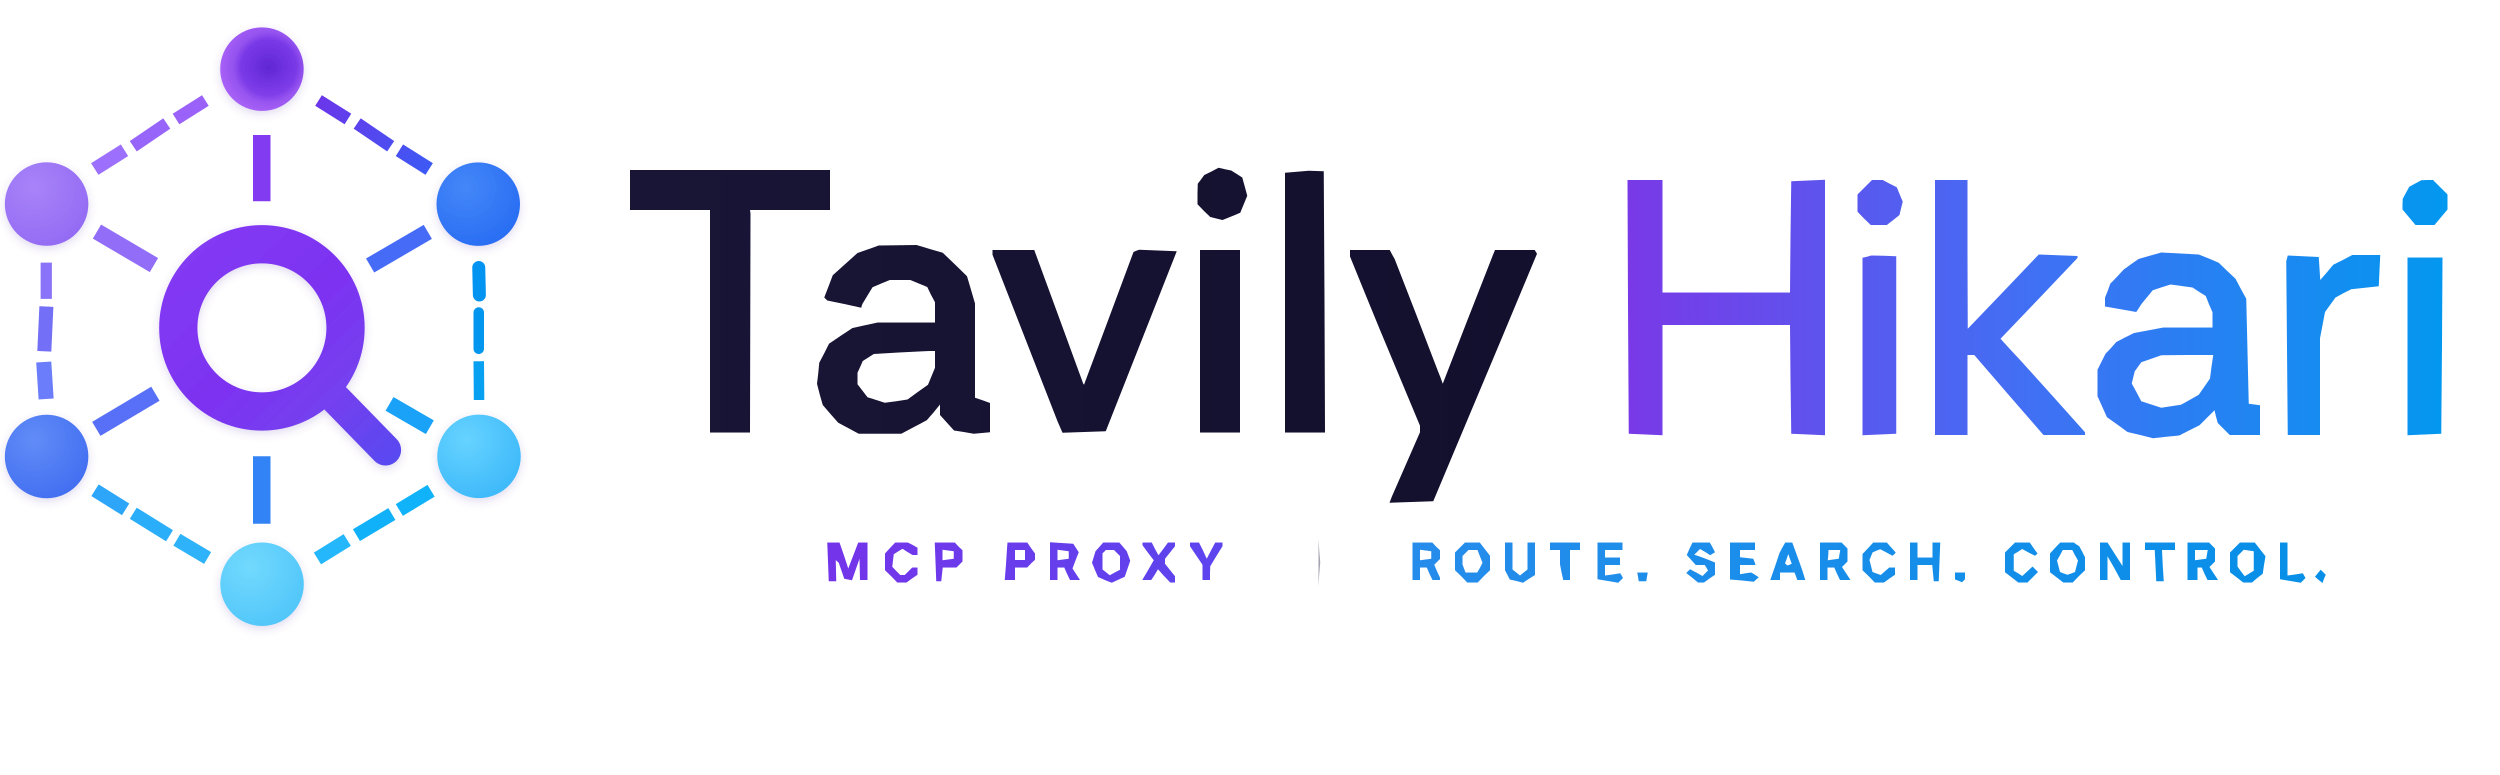
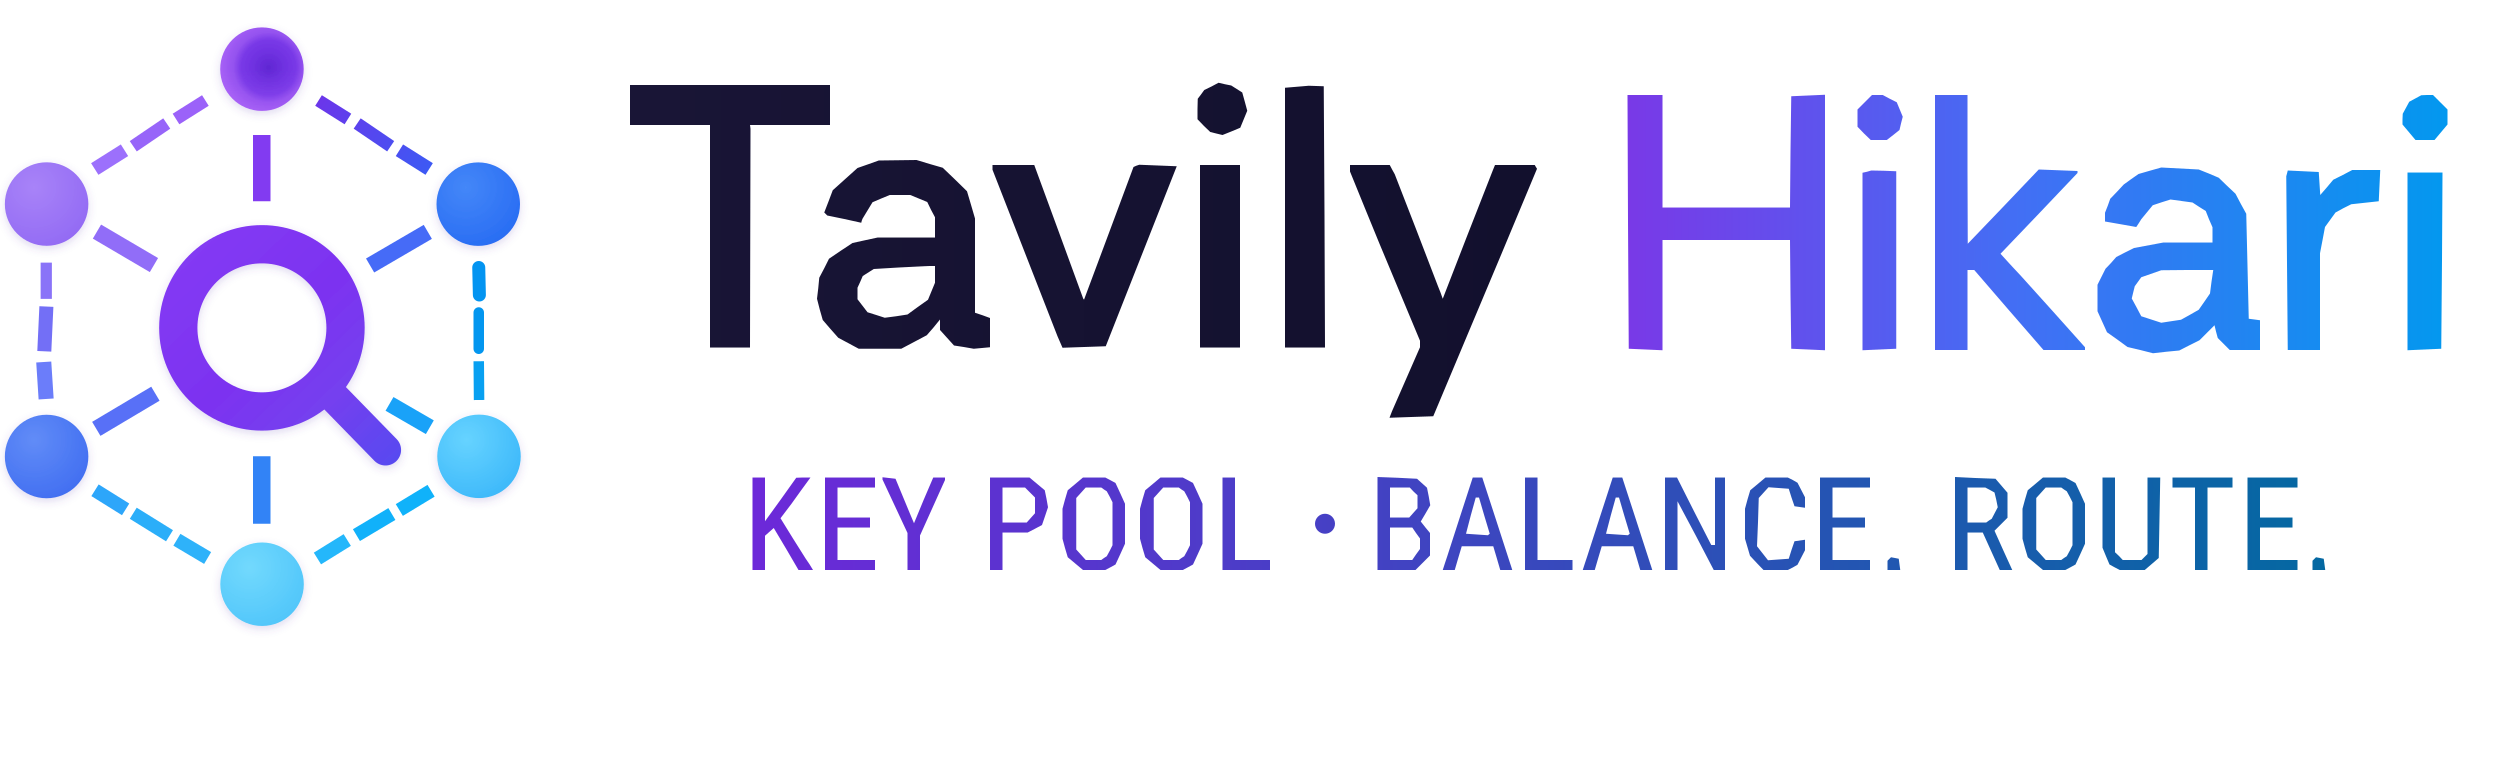
<svg xmlns="http://www.w3.org/2000/svg" width="1000" height="310" viewBox="0 0 1000 310" color-interpolation="sRGB">
  <defs>
    <radialGradient id="node-top-gradient" cx="58%" cy="48%" r="60%">
      <stop offset="0" stop-color="#6027D3" />
      <stop offset="35%" stop-color="#7132E2" />
      <stop offset="55%" stop-color="#7939E7" />
      <stop offset="70%" stop-color="#9452EF" />
      <stop offset="100%" stop-color="#A962F7" />
    </radialGradient>
    <linearGradient id="node-top-lighting" x1="0" y1="0" x2="0" y2="1">
      <stop offset="50%" stop-color="#C878FF" stop-opacity="0" />
      <stop offset="100%" stop-color="#C878FF" stop-opacity="0.12" />
    </linearGradient>
    <radialGradient id="node-upper-left-gradient" cx="35%" cy="30%" r="75%">
      <stop offset="0" stop-color="#A883F8" />
      <stop offset="100%" stop-color="#936BF4" />
    </radialGradient>
    <radialGradient id="node-upper-right-gradient" cx="35%" cy="30%" r="75%">
      <stop offset="0" stop-color="#4487F8" />
      <stop offset="100%" stop-color="#296DF3" />
    </radialGradient>
    <radialGradient id="node-lower-left-gradient" cx="35%" cy="30%" r="75%">
      <stop offset="0" stop-color="#618CF7" />
      <stop offset="100%" stop-color="#426FF1" />
    </radialGradient>
    <radialGradient id="node-lower-right-gradient" cx="35%" cy="30%" r="75%">
      <stop offset="0" stop-color="#66D3FF" />
      <stop offset="100%" stop-color="#3EB9FA" />
    </radialGradient>
    <radialGradient id="node-bottom-gradient" cx="35%" cy="30%" r="75%">
      <stop offset="0" stop-color="#72D9FD" />
      <stop offset="100%" stop-color="#51C6FA" />
    </radialGradient>
    <linearGradient id="edge-top-right-gradient" x1="127" y1="41" x2="172" y2="69" gradientUnits="userSpaceOnUse">
      <stop offset="0" stop-color="#6B36EA" />
      <stop offset="100%" stop-color="#3C5AF4" />
    </linearGradient>
    <linearGradient id="search-gradient" x1="72" y1="96" x2="157" y2="184" gradientUnits="userSpaceOnUse">
      <stop offset="0" stop-color="#843BF4" />
      <stop offset="45%" stop-color="#7C32F0" />
      <stop offset="72%" stop-color="#7540EF" />
      <stop offset="100%" stop-color="#5948F0" />
    </linearGradient>
    <filter id="soft-depth" x="-20%" y="-20%" width="140%" height="145%" color-interpolation-filters="sRGB">
      <feDropShadow dx="0" dy="1.2" stdDeviation="1.8" flood-color="#6048B8" flood-opacity="0.2" />
    </filter>
    <linearGradient id="wordmark-tavily-gradient" x1="2520" y1="0" x2="6150" y2="0" gradientUnits="userSpaceOnUse">
      <stop offset="0" stop-color="#191536" />
      <stop offset="1" stop-color="#12102D" />
    </linearGradient>
    <linearGradient id="wordmark-hikari-gradient" x1="6510" y1="0" x2="9790" y2="0" gradientUnits="userSpaceOnUse">
      <stop offset="0" stop-color="#7939E7" />
      <stop offset="0.48" stop-color="#426FF4" />
      <stop offset="1" stop-color="#0398EF" />
    </linearGradient>
-     <linearGradient id="tagline-primary-gradient" x1="3310" y1="0" x2="4890" y2="0" gradientUnits="userSpaceOnUse">
-       <stop offset="0" stop-color="#7434EA" />
-       <stop offset="1" stop-color="#5C45EE" />
-     </linearGradient>
-     <linearGradient id="tagline-secondary-gradient" x1="5650" y1="0" x2="9300" y2="0" gradientUnits="userSpaceOnUse">
-       <stop offset="0" stop-color="#268CEB" />
-       <stop offset="1" stop-color="#078FE8" />
+     <linearGradient id="tagline-flow-gradient" x1="2970" y1="0" x2="9350" y2="0" gradientUnits="userSpaceOnUse">
+       <stop offset="0" stop-color="#6D28D9" />
+       <stop offset="1" stop-color="#0369A1" />
    </linearGradient>
  </defs>
  <g id="mark-artwork">
    <g id="outer-network" fill="none" stroke-width="5" stroke-linecap="butt">
      <g id="edge-top-left">
        <line x1="70.4" y1="47.6" x2="82.15" y2="40.2" stroke="#9B62F9" />
        <line x1="53.3" y1="58.5" x2="66.7" y2="49.4" stroke="#9765F9" />
        <line x1="37.9" y1="67.6" x2="49.8" y2="60.1" stroke="#9C70FC" stroke-width="5.5" />
      </g>
      <g id="edge-top-right" stroke="url(#edge-top-right-gradient)">
        <line x1="127.415" y1="40.2" x2="139.165" y2="47.6" />
        <line x1="142.865" y1="49.4" x2="156.265" y2="58.5" />
        <line x1="159.765" y1="60.1" x2="171.665" y2="67.6" stroke-width="5.5" />
      </g>
      <g id="edge-right" stroke-width="4.2">
        <line x1="191.5" y1="107" x2="191.75" y2="118" stroke="#0394F1" stroke-width="5.2" stroke-linecap="round" />
        <line x1="191.5" y1="125" x2="191.5" y2="139.5" stroke="#0396EF" stroke-linecap="round" />
        <line x1="191.5" y1="144.5" x2="191.625" y2="160" stroke="#08A0F1" />
      </g>
      <g id="edge-bottom-right" stroke-width="5.5">
        <line x1="172.425" y1="196.3" x2="159.725" y2="204" stroke="#10B2FA" />
        <line x1="156.75" y1="205.6" x2="142.575" y2="214.05" stroke="#11B1FA" />
        <line x1="138.9" y1="216" x2="126.969" y2="223.4" stroke="#24B7FB" />
      </g>
      <g id="edge-bottom-left" stroke-width="5.5">
        <line x1="38" y1="196.1" x2="50.25" y2="203.75" stroke="#2DA6FA" />
        <line x1="53.3" y1="205.3" x2="67.8" y2="214.3" stroke="#2BAEF9" stroke-width="5.25" />
        <line x1="70.75" y1="215.9" x2="83.05" y2="223.2" stroke="#2EB2FA" />
      </g>
      <g id="edge-left" stroke-width="4.5">
        <line x1="18.5" y1="107.3" x2="18.5" y2="117.3" stroke="#8A73F8" stroke-linecap="square" />
        <line x1="18.555" y1="122.615" x2="17.723" y2="140.521" stroke="#736FF6" stroke-width="5.605" />
        <line x1="17.497" y1="144.805" x2="18.452" y2="159.59" stroke="#6B7DFA" stroke-width="6.026" />
      </g>
    </g>
    <g id="center-spokes" fill="none" stroke-linecap="butt">
      <line id="spoke-top" x1="104.7" y1="57.5" x2="104.7" y2="77" stroke="#823BF1" stroke-width="7" stroke-linecap="square" />
      <line id="spoke-upper-right" x1="171.12" y1="92.74" x2="148.04" y2="106.2" stroke="#466BF7" stroke-width="6.48" />
      <line id="spoke-lower-right" x1="171.93" y1="170.895" x2="155.8" y2="161.555" stroke="#19A2F8" stroke-width="6.33" />
      <line id="spoke-bottom" x1="104.7" y1="186" x2="104.7" y2="206" stroke="#3283F6" stroke-width="7" stroke-linecap="square" />
      <line id="spoke-lower-left" x1="38.515" y1="171.54" x2="62.16" y2="157.482" stroke="#5870F7" stroke-width="6.52" />
      <line id="spoke-upper-left" x1="38.78" y1="92.64" x2="61.572" y2="106.035" stroke="#916DF8" stroke-width="6.52" />
    </g>
    <g id="nodes" stroke="none" filter="url(#soft-depth)">
      <circle id="node-top" cx="104.782" cy="27.66" r="16.7" fill="url(#node-top-gradient)" />
      <circle id="node-top-lighting" cx="104.782" cy="27.66" r="16.7" fill="url(#node-top-lighting)" />
      <circle id="node-upper-right" cx="191.298" cy="81.66" r="16.7" fill="url(#node-upper-right-gradient)" />
      <circle id="node-lower-right" cx="191.6" cy="182.54" r="16.7" fill="url(#node-lower-right-gradient)" />
      <circle id="node-bottom" cx="104.825" cy="233.69" r="16.7" fill="url(#node-bottom-gradient)" />
      <circle id="node-lower-left" cx="18.641" cy="182.6" r="16.7" fill="url(#node-lower-left-gradient)" />
      <circle id="node-upper-left" cx="18.642" cy="81.62" r="16.7" fill="url(#node-upper-left-gradient)" />
    </g>
    <g id="search-symbol" fill="none" stroke="url(#search-gradient)" stroke-linecap="round" filter="url(#soft-depth)">
      <circle id="search-ring" cx="104.766" cy="131.143" r="33.45" stroke-width="15.307" />
      <line id="search-handle" x1="129.941" y1="155.097" x2="154.214" y2="179.983" stroke-width="12.43" />
    </g>
  </g>
-   <g id="wordmark">
+   <g id="wordmark" transform="translate(0 -34)">
    <g transform="translate(0,310) scale(0.1,-0.1)" id="wordmark-tavily" fill="url(#wordmark-tavily-gradient)">
      <path d="M4846 2414 l-29 -14 -13 -18 -13 -17 -1 -41 0 -41 25 -26 26 -25 24 -6 25 -6 35 14 36 15 14 34 14 34 -10 37 -10 36 -22 14 -22 14 -25 5 -26 6 -28 -15z M2520 2340 l0 -80 160 0 160 0 0 -445 0 -445 80 0 80 0 1 438 1 437 -1 8 -1 7 160 0 160 0 0 80 0 80 -400 0 -400 0 0 -80z M5188 2413 l-48 -4 0 -520 0 -519 80 0 80 0 -2 523 -3 522 -30 1 -30 1 -47 -4z M3473 2103 l-43 -15 -49 -44 -50 -45 -17 -45 -17 -44 6 -6 6 -6 68 -14 68 -15 2 8 3 8 20 33 20 33 35 15 34 14 41 0 41 0 34 -14 34 -14 15 -31 16 -30 0 -41 0 -40 -115 0 -114 0 -51 -11 -50 -11 -47 -31 -47 -32 -19 -38 -20 -38 -4 -42 -5 -42 11 -43 12 -42 31 -36 31 -35 41 -22 41 -22 85 0 85 0 51 27 51 27 27 31 26 32 0 -21 0 -21 28 -31 28 -31 39 -6 40 -7 33 3 32 3 0 59 0 58 -30 11 -30 10 0 189 0 188 -16 55 -16 54 -48 47 -49 47 -52 15 -53 16 -75 -1 -76 -1 -42 -15z m267 -440 l0 -34 -14 -34 -14 -34 -41 -29 -41 -30 -45 -7 -46 -6 -34 11 -35 11 -20 26 -20 26 0 23 0 23 11 24 10 23 22 14 22 14 100 6 100 5 23 1 22 0 0 -33z M3970 2091 l0 -10 130 -333 130 -333 10 -23 10 -23 87 3 86 3 142 360 142 360 -75 3 -75 3 -12 -4 -11 -5 -99 -266 -99 -265 -1 2 -2 2 -98 268 -98 267 -83 0 -84 0 0 -9z M4800 1735 l0 -365 80 0 80 0 0 365 0 365 -80 0 -80 0 0 -365z M5400 2087 l0 -13 59 -145 59 -144 81 -194 81 -194 0 -13 0 -13 -56 -128 -56 -128 -5 -13 -5 -13 87 3 88 3 63 150 63 150 145 345 144 345 -5 8 -4 7 -80 0 -79 0 -9 -22 -9 -23 -96 -245 -95 -245 -9 25 -10 25 -86 224 -87 224 -10 18 -10 19 -79 0 -80 0 0 -13z" />
    </g>
    <g transform="translate(0,310) scale(0.1,-0.1)" id="wordmark-hikari" fill="url(#wordmark-hikari-gradient)">
      <path d="M6512 1873 l3 -508 68 -3 67 -3 0 221 0 220 255 0 255 0 2 -217 3 -218 68 -3 67 -3 0 511 0 511 -67 -3 -68 -3 -3 -222 -2 -223 -255 0 -255 0 0 225 0 225 -70 0 -70 0 2 -507z M7459 2351 l-29 -29 0 -35 0 -34 26 -27 27 -26 32 0 32 0 26 20 25 20 6 26 7 27 -12 29 -12 29 -28 14 -28 15 -21 0 -22 0 -29 -29z M7740 1870 l0 -510 65 0 65 0 0 160 0 160 13 0 14 0 138 -160 139 -160 83 0 83 0 0 5 0 6 -127 142 -128 142 -42 45 -41 45 154 161 154 162 0 4 0 4 -77 3 -78 3 -142 -149 -142 -148 -1 298 0 297 -65 0 -65 0 0 -510z M9661 2366 l-24 -13 -13 -24 -13 -24 -1 -22 0 -21 26 -31 26 -31 38 0 38 0 26 31 26 31 0 30 0 30 -29 29 -29 29 -24 0 -23 -1 -24 -13z M8599 2077 l-45 -13 -30 -21 -29 -21 -27 -29 -27 -28 -10 -28 -11 -28 0 -18 0 -17 63 -11 62 -11 10 15 10 16 23 28 23 28 36 12 35 11 44 -6 44 -6 26 -17 27 -17 13 -33 14 -32 0 -31 0 -30 -98 0 -98 0 -59 -11 -59 -11 -36 -18 -35 -18 -21 -24 -22 -23 -16 -32 -16 -32 0 -53 0 -53 19 -42 19 -42 41 -29 41 -30 51 -12 51 -13 53 6 52 5 41 21 40 20 30 30 30 30 6 -25 7 -26 24 -24 24 -24 61 0 60 0 0 59 0 60 -22 3 -23 3 -5 210 -5 210 -22 40 -21 40 -34 32 -33 32 -40 17 -40 16 -75 4 -75 4 -46 -13z m247 -444 l-6 -47 -22 -32 -23 -33 -35 -20 -36 -20 -40 -6 -39 -6 -40 13 -40 13 -19 36 -19 35 6 25 6 24 13 18 13 18 40 14 40 14 104 1 104 0 -7 -47z M7468 2073 l-18 -4 0 -355 0 -355 68 3 67 3 0 355 0 355 -50 2 -50 1 -17 -5z M9148 2066 l-3 -11 3 -347 3 -348 64 0 65 0 0 194 0 193 10 52 10 53 21 29 21 29 31 17 32 16 55 6 55 6 3 63 3 62 -56 0 -56 0 -38 -20 -38 -19 -26 -31 -26 -30 -3 46 -3 46 -62 3 -62 3 -3 -12z M9630 1715 l0 -356 68 3 67 3 3 353 2 352 -70 0 -70 0 0 -355z" />
    </g>
  </g>
  <g id="tagline">
-     <g transform="translate(0,310) scale(0.1,-0.1)" id="tagline-primary" fill="url(#tagline-primary-gradient)">
-       <path d="M3312 853 l3 -78 15 0 15 0 -1 43 -1 42 6 -6 6 -5 11 -32 11 -32 15 -3 16 -3 15 43 15 43 1 -42 1 -43 15 0 15 0 0 75 0 75 -19 0 -18 0 -20 -52 -20 -52 -17 52 -18 52 -24 0 -25 0 3 -77z M3560 908 l-20 -22 0 -33 0 -34 25 -24 24 -25 18 0 19 0 22 16 22 15 0 15 0 14 -11 0 -10 0 -15 -15 -15 -15 -9 0 -9 0 -16 16 -16 17 3 25 3 25 17 11 18 11 20 -13 20 -12 10 0 10 0 0 15 0 14 -19 11 -20 10 -25 0 -25 0 -21 -22z M3742 853 l3 -78 10 0 10 0 3 28 3 27 28 0 27 0 12 12 12 12 0 22 0 23 -16 15 -15 16 -40 0 -40 0 3 -77z m73 27 l0 -15 -22 -3 -23 -3 0 21 0 21 23 -3 22 -3 0 -15z M4029 918 l-1 -13 -4 -62 -5 -63 21 0 20 0 0 25 0 25 24 0 25 0 15 16 16 15 0 12 0 13 -16 22 -15 22 -40 0 -39 0 -1 -12z m71 -38 l0 -20 -20 0 -20 0 0 20 0 20 20 0 20 0 0 -20z M4200 856 l0 -76 15 0 15 0 0 25 0 25 13 0 14 0 11 -25 12 -25 20 0 20 0 -15 23 -15 23 12 32 13 33 -11 17 -11 17 -47 3 -46 3 0 -75z m75 24 l0 -15 -22 -3 -23 -3 0 21 0 21 23 -3 22 -3 0 -15z M4398 913 l-16 -18 -7 -23 -7 -23 12 -29 12 -28 27 -12 28 -11 26 12 26 12 11 32 11 32 -7 19 -7 19 -15 18 -15 17 -32 0 -32 0 -15 -17z m70 -25 l12 -12 0 -28 0 -27 -21 -11 -20 -11 -15 12 -14 11 0 33 0 32 7 6 6 7 17 0 16 0 12 -12z M4570 925 l0 -6 22 -30 23 -30 -23 -40 -23 -39 18 0 18 0 14 21 13 22 24 -27 25 -26 9 0 10 0 0 13 0 12 -20 25 -20 25 0 10 0 10 20 25 20 25 0 8 0 7 -14 0 -14 0 -19 -26 -19 -25 -14 25 -13 26 -19 0 -18 0 0 -5z M4760 922 l0 -7 25 -37 25 -37 0 -30 0 -31 15 0 15 0 0 28 1 27 24 40 25 40 0 8 0 7 -15 0 -14 0 -17 -32 -17 -33 -15 33 -16 32 -18 0 -18 0 0 -8z" />
+     <g transform="translate(0,310) scale(0.1,-0.1)" id="tagline-primary" fill="url(#tagline-flow-gradient)">
+       <path d="M3010 1005 l0 -185 25 0 25 0 0 68 0 69 18 16 17 15 50 -84 49 -84 29 0 29 0 -14 23 -15 22 -51 81 -50 81 22 29 22 29 38 53 38 52 -29 0 -28 -1 -62 -87 -63 -87 0 88 0 87 -25 0 -25 0 0 -185z M3300 1005 l0 -185 100 0 100 0 0 20 0 20 -75 0 -75 0 0 65 0 65 65 0 65 0 0 20 0 20 -65 0 -65 0 0 60 0 60 75 0 75 0 0 20 0 20 -100 0 -100 0 0 -185z M3530 1187 l0 -5 50 -107 50 -107 0 -74 0 -74 25 0 25 0 0 69 0 69 50 111 50 111 0 5 0 5 -24 0 -23 0 -39 -91 -38 -92 -8 19 -8 19 -29 70 -29 70 -26 3 -26 3 0 -4z M3960 1005 l0 -185 25 0 25 0 0 75 0 75 50 0 51 0 29 15 28 15 12 35 12 36 -6 34 -7 34 -30 25 -31 26 -79 0 -79 0 0 -185z m160 125 l20 -20 0 -32 0 -31 -17 -19 -16 -18 -49 0 -48 0 0 70 0 70 45 0 45 0 20 -20z M4301 1164 l-30 -25 -11 -37 -10 -37 0 -60 0 -60 10 -37 11 -37 30 -25 31 -26 44 0 45 0 21 11 20 11 19 41 19 42 0 80 0 80 -19 42 -19 41 -20 11 -21 11 -45 0 -44 0 -31 -26z m115 -22 l11 -7 12 -22 11 -22 0 -86 0 -86 -11 -22 -12 -22 -11 -7 -11 -8 -31 0 -31 0 -19 21 -19 21 0 103 0 103 19 21 19 21 31 0 31 0 11 -8z M4611 1164 l-30 -25 -11 -37 -10 -37 0 -60 0 -60 10 -37 11 -37 30 -25 31 -26 44 0 45 0 21 11 20 11 19 41 19 42 0 80 0 80 -19 42 -19 41 -20 11 -21 11 -45 0 -44 0 -31 -26z m115 -22 l11 -7 12 -22 11 -22 0 -86 0 -86 -11 -22 -12 -22 -11 -7 -11 -8 -31 0 -31 0 -19 21 -19 21 0 103 0 103 19 21 19 21 31 0 31 0 11 -8z M4890 1005 l0 -185 95 0 95 0 0 20 0 20 -70 0 -70 0 0 165 0 165 -25 0 -25 0 0 -185z" />
    </g>
-     <g transform="translate(0,310) scale(0.1,-0.1)" id="tagline-separator" fill="#A6A1B0">
-       <path d="M5274 850 l0 -95 3 48 4 47 -4 48 -3 47 0 -95z" />
+     <g id="tagline-separator" transform="translate(0 310) scale(0.1 -0.1)" fill="url(#tagline-flow-gradient)">
+       <circle cx="5300" cy="1005.0" r="40" />
    </g>
-     <g transform="translate(0,310) scale(0.1,-0.1)" id="tagline-secondary" fill="url(#tagline-secondary-gradient)">
-       <path d="M5650 855 l0 -75 15 0 15 0 0 25 0 25 13 0 14 0 11 -25 12 -25 15 0 15 0 0 5 0 4 -12 26 -11 26 11 11 12 12 0 17 0 18 -16 15 -15 16 -40 0 -39 0 0 -75z m75 25 l0 -15 -22 -3 -23 -3 0 21 0 21 23 -3 22 -3 0 -15z M5840 910 l-20 -20 0 -35 0 -36 25 -24 24 -25 21 0 21 0 24 25 25 24 0 29 0 29 -21 27 -20 26 -30 0 -29 0 -20 -20z m80 -36 l10 -25 -10 -20 -11 -19 -23 0 -24 0 -6 16 -6 16 0 17 0 17 12 12 12 12 18 0 18 0 10 -26z M6020 874 l0 -55 10 -19 9 -18 27 -6 26 -7 24 16 24 15 0 65 0 65 -15 0 -15 0 0 -54 0 -54 -15 -12 -15 -12 -15 12 -15 12 0 54 0 54 -15 0 -15 0 0 -56z M6200 915 l0 -15 20 0 20 0 0 -29 0 -28 6 -32 7 -31 13 0 14 0 0 60 0 60 20 0 20 0 0 15 0 15 -60 0 -60 0 0 -15z M6390 856 l0 -73 42 -7 41 -7 10 10 9 9 -5 9 -6 10 -31 -5 -30 -4 0 21 0 21 30 0 30 0 0 15 0 15 -30 0 -30 0 0 15 0 15 35 0 35 0 0 15 0 15 -50 0 -50 0 0 -74z M6758 905 l-11 -25 18 -20 18 -20 18 0 18 0 7 -11 6 -11 -11 -11 -11 -11 -25 14 -25 13 -7 -7 -8 -8 24 -19 23 -19 12 0 12 0 22 16 22 15 0 25 0 24 -22 9 -23 9 -19 7 -19 6 12 12 11 11 21 -12 20 -13 9 6 10 6 -10 20 -11 19 -35 0 -34 0 -12 -25z M6920 856 l0 -74 48 -4 47 -5 10 9 10 9 -15 10 -15 9 -22 -3 -23 -4 0 18 0 19 31 0 31 0 -4 13 -5 12 -26 3 -27 3 0 15 0 14 30 0 30 0 0 15 0 15 -50 0 -50 0 0 -74z M7129 909 l-11 -21 -18 -54 -19 -54 20 0 19 0 0 15 0 15 29 0 29 0 6 -15 5 -15 16 0 16 0 -7 23 -7 22 -19 53 -19 52 -14 0 -14 0 -12 -21z m29 -68 l-9 -3 -5 5 -4 4 7 18 6 19 7 -20 7 -19 -9 -4z M7280 855 l0 -75 15 0 15 0 0 25 0 25 13 0 14 0 11 -25 12 -25 21 0 21 0 -17 26 -17 26 11 11 11 11 0 26 0 26 -12 12 -12 12 -43 0 -43 0 0 -75z m78 28 l-3 -18 -22 -3 -22 -3 2 20 1 21 24 0 23 0 -3 -17z M7472 907 l-22 -23 0 -33 0 -32 25 -24 24 -25 18 0 19 0 22 16 22 15 0 15 0 14 -12 0 -11 0 -17 -15 -17 -15 -17 6 -16 6 -6 24 -6 24 6 15 6 15 15 7 16 6 25 -13 24 -13 7 6 6 7 -18 20 -18 20 -27 0 -27 0 -21 -23z M7640 855 l0 -75 15 0 15 0 0 30 0 30 29 0 30 0 3 -32 3 -33 10 0 10 0 3 78 3 77 -16 0 -15 0 0 -30 0 -30 -30 0 -30 0 0 30 0 30 -15 0 -15 0 0 -75z M8040 910 l-20 -20 0 -39 0 -40 26 -20 27 -21 18 0 19 0 21 21 21 21 -11 11 -11 11 -20 -19 -21 -19 -17 11 -17 10 0 33 0 33 17 10 17 11 25 -14 26 -13 5 4 5 5 -16 22 -15 22 -30 0 -29 0 -20 -20z M8220 908 l-20 -22 0 -37 0 -38 26 -20 27 -21 19 0 19 0 24 25 25 24 0 26 0 26 -11 22 -12 22 -11 7 -11 8 -27 0 -27 0 -21 -22z m80 -29 l12 -21 -6 -23 -6 -23 -15 -6 -15 -5 -15 5 -15 6 -6 23 -6 23 12 21 11 21 19 0 19 0 11 -21z M8400 855 l0 -75 15 0 15 0 0 48 0 47 27 -47 26 -48 19 0 18 0 0 75 0 75 -15 0 -15 0 0 -47 0 -47 -30 47 -30 47 -15 0 -15 0 0 -75z M8580 915 l0 -15 20 0 19 0 3 -62 3 -63 15 0 15 0 -4 63 -3 62 26 0 26 0 0 15 0 15 -60 0 -60 0 0 -15z M8750 855 l0 -75 20 0 20 0 0 25 0 25 8 0 9 0 11 -25 12 -25 21 0 21 0 -17 26 -17 26 11 11 11 11 0 26 0 26 -12 12 -12 12 -43 0 -43 0 0 -75z m78 28 l-3 -18 -23 -3 -22 -3 0 20 0 21 26 0 25 0 -3 -17z M8940 910 l-20 -20 0 -39 0 -40 26 -20 27 -21 17 0 18 0 21 18 22 17 5 35 6 35 -22 28 -21 27 -30 0 -29 0 -20 -20z m75 -54 l0 -39 -18 -11 -18 -11 -15 19 -14 20 0 21 0 21 12 12 13 13 20 -3 20 -3 0 -39z M9120 856 l0 -73 42 -7 41 -7 10 10 9 9 -5 9 -6 10 -31 -5 -30 -4 0 66 0 66 -15 0 -15 0 0 -74z M9271 807 l-11 -14 15 -13 15 -12 6 17 7 16 -10 10 -10 10 -12 -14z M6552 793 l3 -18 15 0 15 0 3 18 3 17 -21 0 -21 0 3 -17z M7820 796 l0 -14 14 -5 14 -6 6 6 6 6 0 14 0 13 -20 0 -20 0 0 -14z" />
+     <g transform="translate(0,310) scale(0.1,-0.1)" id="tagline-secondary" fill="url(#tagline-flow-gradient)">
+       <path d="M5510 1006 l0 -186 76 0 76 0 29 29 29 29 0 45 0 45 -19 23 -18 23 19 32 19 33 -6 35 -7 35 -20 18 -20 18 -79 4 -79 3 0 -186z m144 128 l16 -15 0 -26 0 -26 -17 -19 -16 -18 -39 0 -38 0 0 60 0 60 39 0 40 0 15 -16z m10 -166 l16 -22 0 -21 0 -21 -16 -22 -15 -22 -45 0 -44 0 0 65 0 65 44 0 45 0 15 -22z M5840 1033 l-51 -158 -9 -27 -9 -28 24 0 24 0 14 48 14 47 63 0 63 0 14 -47 14 -48 24 0 24 0 -4 13 -4 12 -56 173 -56 172 -19 0 -19 0 -51 -157z m97 5 l22 -73 -4 -3 -3 -3 -44 3 -44 3 19 73 20 72 6 0 7 0 21 -72z M6100 1005 l0 -185 95 0 95 0 0 20 0 20 -70 0 -70 0 0 165 0 165 -25 0 -25 0 0 -185z M6400 1033 l-51 -158 -9 -27 -9 -28 24 0 24 0 14 48 14 47 63 0 63 0 14 -47 14 -48 24 0 24 0 -4 13 -4 12 -56 173 -56 172 -19 0 -19 0 -51 -157z m97 5 l22 -73 -4 -3 -3 -3 -44 3 -44 3 19 73 20 72 6 0 7 0 21 -72z M6660 1005 l0 -185 25 0 25 0 0 138 0 137 73 -137 72 -138 23 0 22 0 0 185 0 185 -20 0 -20 0 0 -135 0 -135 -7 0 -8 0 -69 135 -68 135 -24 0 -24 0 0 -185z M7031 1164 l-30 -25 -11 -37 -10 -37 0 -60 0 -60 10 -34 10 -34 27 -29 27 -28 49 0 48 0 20 10 19 11 15 29 15 29 0 21 0 21 -21 -3 -21 -3 -12 -35 -11 -35 -41 -3 -42 -3 -22 28 -22 28 4 96 3 97 19 21 20 22 40 -3 41 -3 11 -35 12 -35 21 -3 21 -3 0 21 0 21 -15 29 -15 29 -19 11 -20 10 -45 0 -44 0 -31 -26z M7280 1005 l0 -185 100 0 100 0 0 20 0 20 -75 0 -75 0 0 65 0 65 65 0 65 0 0 20 0 20 -65 0 -65 0 0 60 0 60 75 0 75 0 0 20 0 20 -100 0 -100 0 0 -185z M7820 1006 l0 -186 25 0 25 0 0 75 0 75 30 0 31 0 34 -75 34 -75 25 0 25 0 -36 79 -35 78 26 26 26 26 0 50 0 50 -24 28 -24 28 -81 3 -81 4 0 -186z m140 134 l18 -10 7 -29 6 -30 -12 -23 -12 -23 -11 -7 -11 -8 -37 0 -38 0 0 70 0 70 36 0 35 0 19 -10z M8141 1164 l-30 -25 -11 -37 -10 -37 0 -60 0 -60 10 -37 11 -37 30 -25 31 -26 44 0 45 0 21 11 20 11 19 41 19 42 0 80 0 80 -19 42 -19 41 -20 11 -21 11 -45 0 -44 0 -31 -26z m115 -22 l11 -7 12 -22 11 -22 0 -86 0 -86 -11 -22 -12 -22 -11 -7 -11 -8 -31 0 -31 0 -19 21 -19 21 0 103 0 103 19 21 19 21 31 0 31 0 11 -8z M8410 1050 l0 -141 14 -34 14 -33 20 -11 21 -11 50 0 50 0 28 24 28 24 3 161 3 161 -25 0 -26 0 0 -153 0 -153 -12 -12 -12 -12 -37 0 -38 0 -15 16 -16 15 0 150 0 149 -25 0 -25 0 0 -140z M8690 1170 l0 -20 45 0 45 0 0 -165 0 -165 25 0 25 0 0 165 0 165 50 0 50 0 0 20 0 20 -120 0 -120 0 0 -20z M8990 1005 l0 -185 100 0 100 0 0 20 0 20 -75 0 -75 0 0 65 0 65 65 0 65 0 0 20 0 20 -65 0 -65 0 0 60 0 60 75 0 75 0 0 20 0 20 -100 0 -100 0 0 -185z M7557 864 l-7 -7 0 -19 0 -18 26 0 25 0 -3 22 -3 23 -15 3 -16 3 -7 -7z M9257 864 l-7 -7 0 -19 0 -18 26 0 25 0 -3 22 -3 23 -15 3 -16 3 -7 -7z" />
    </g>
  </g>
</svg>
